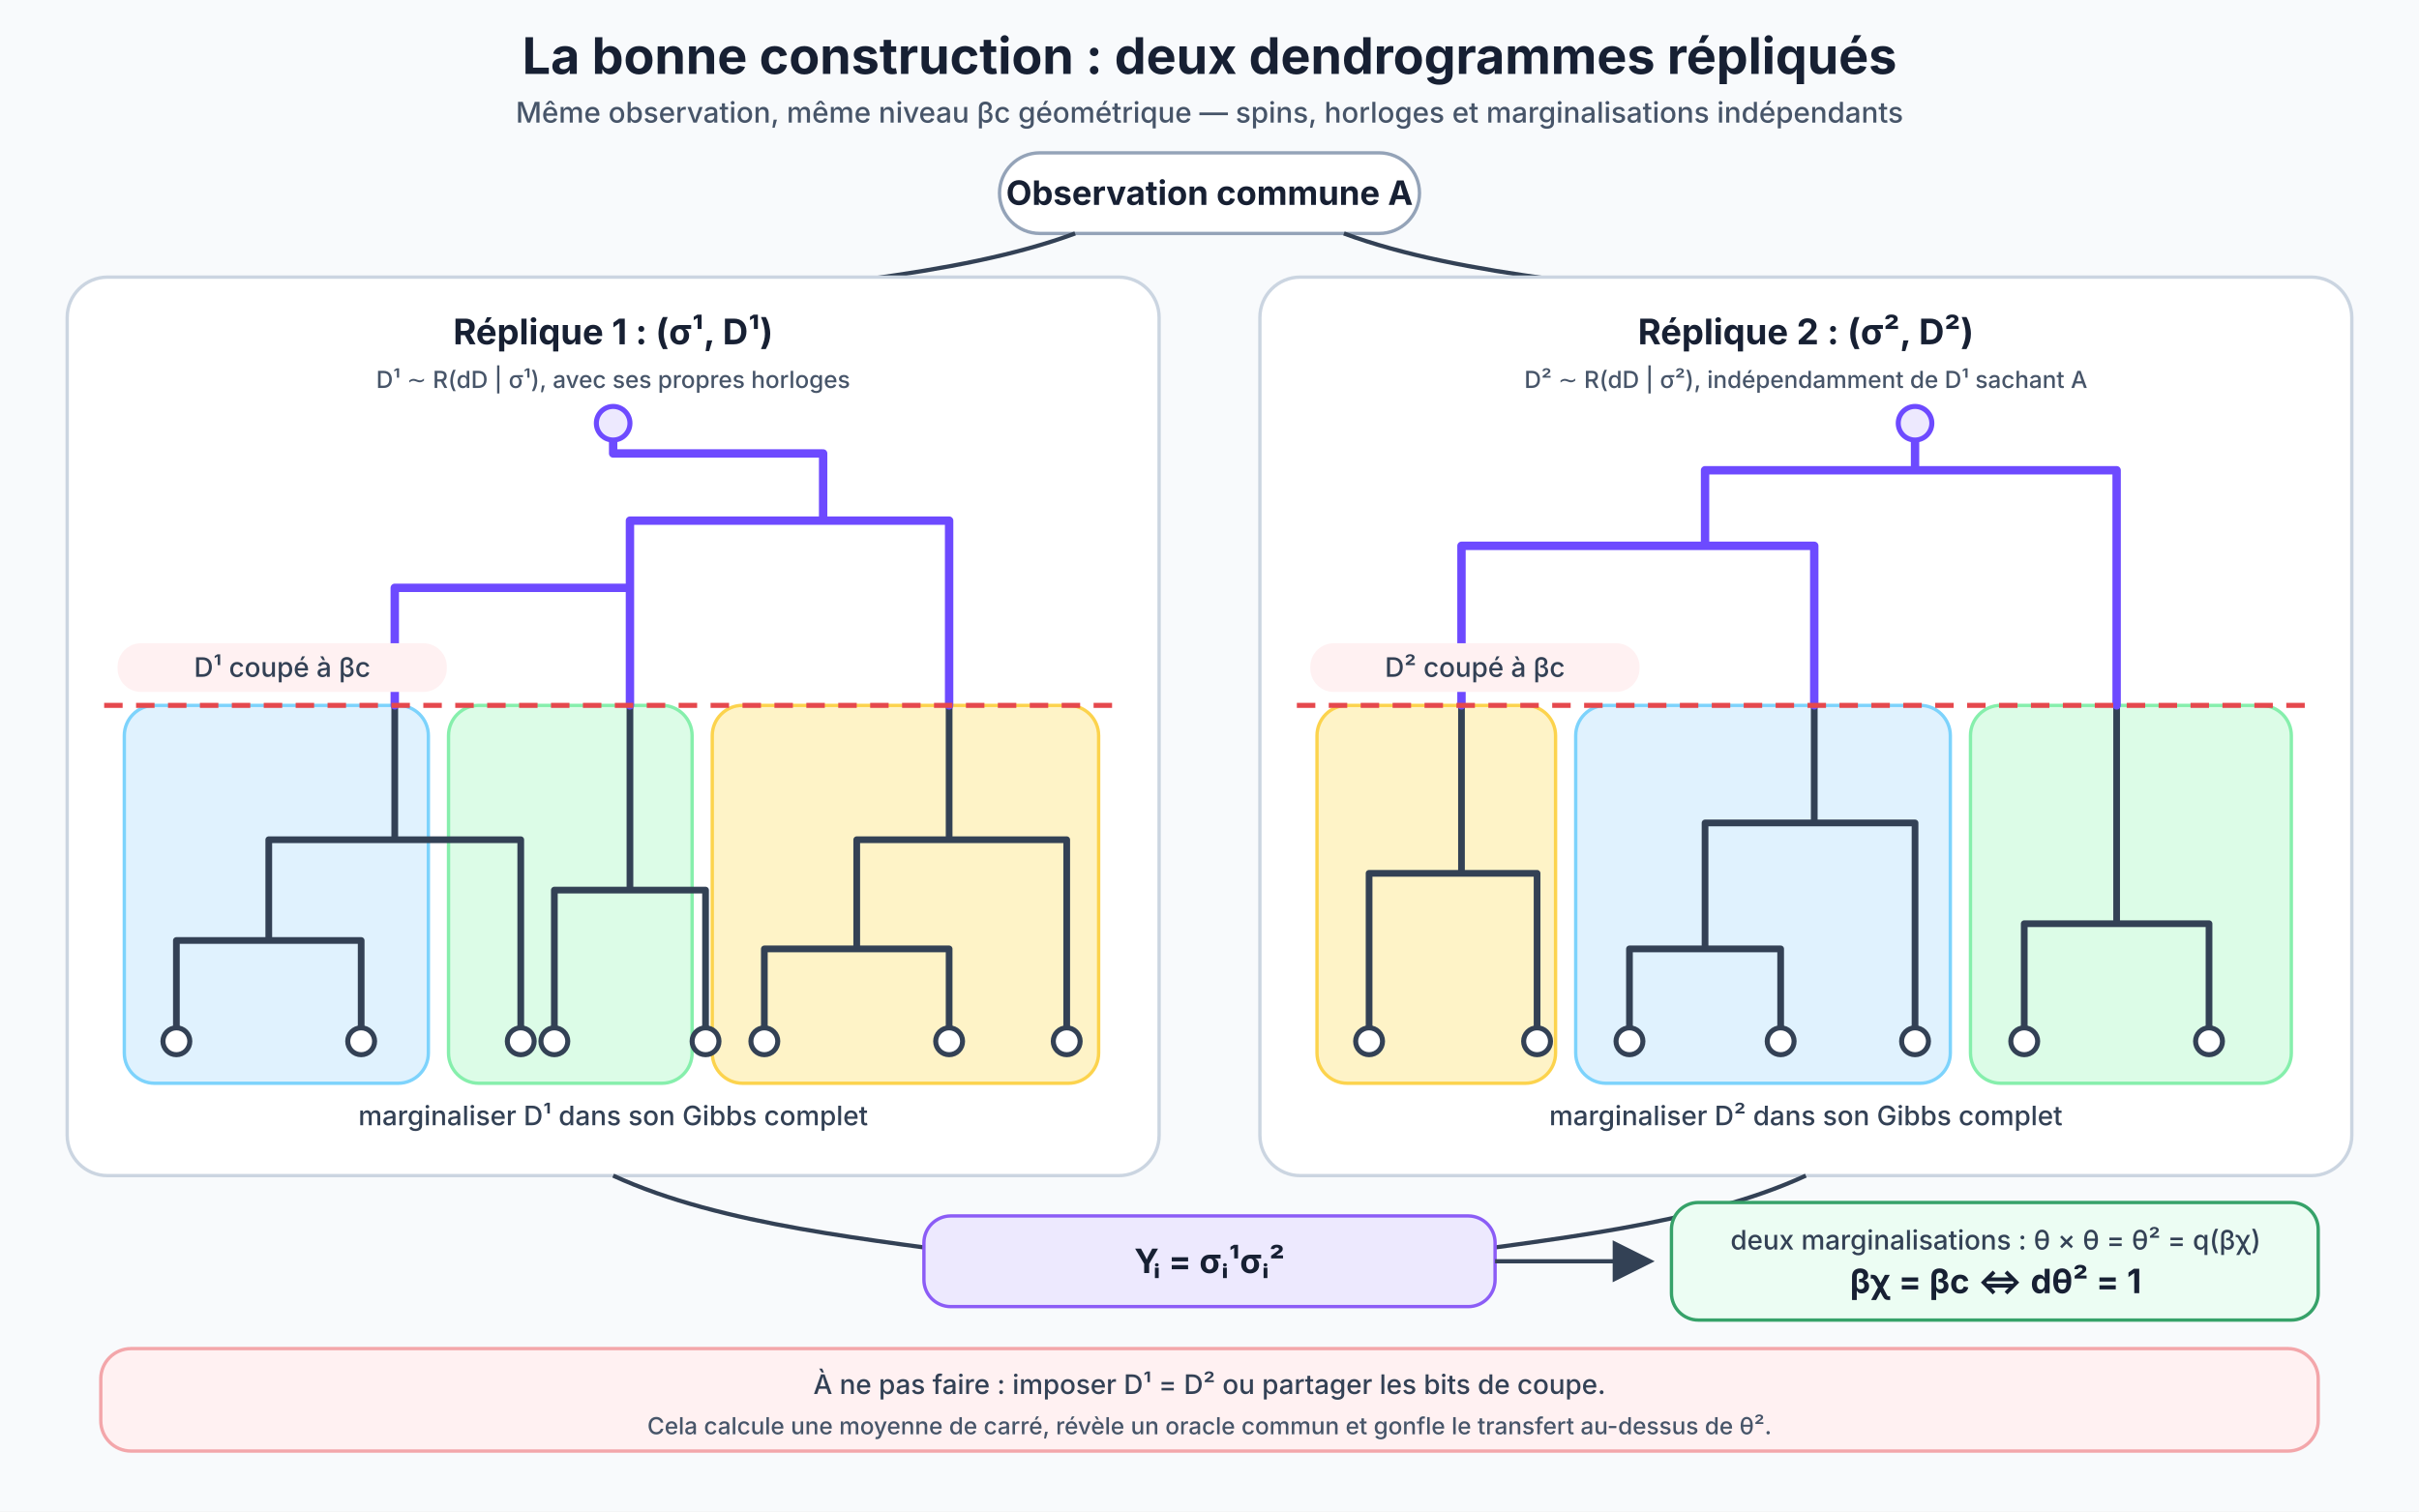
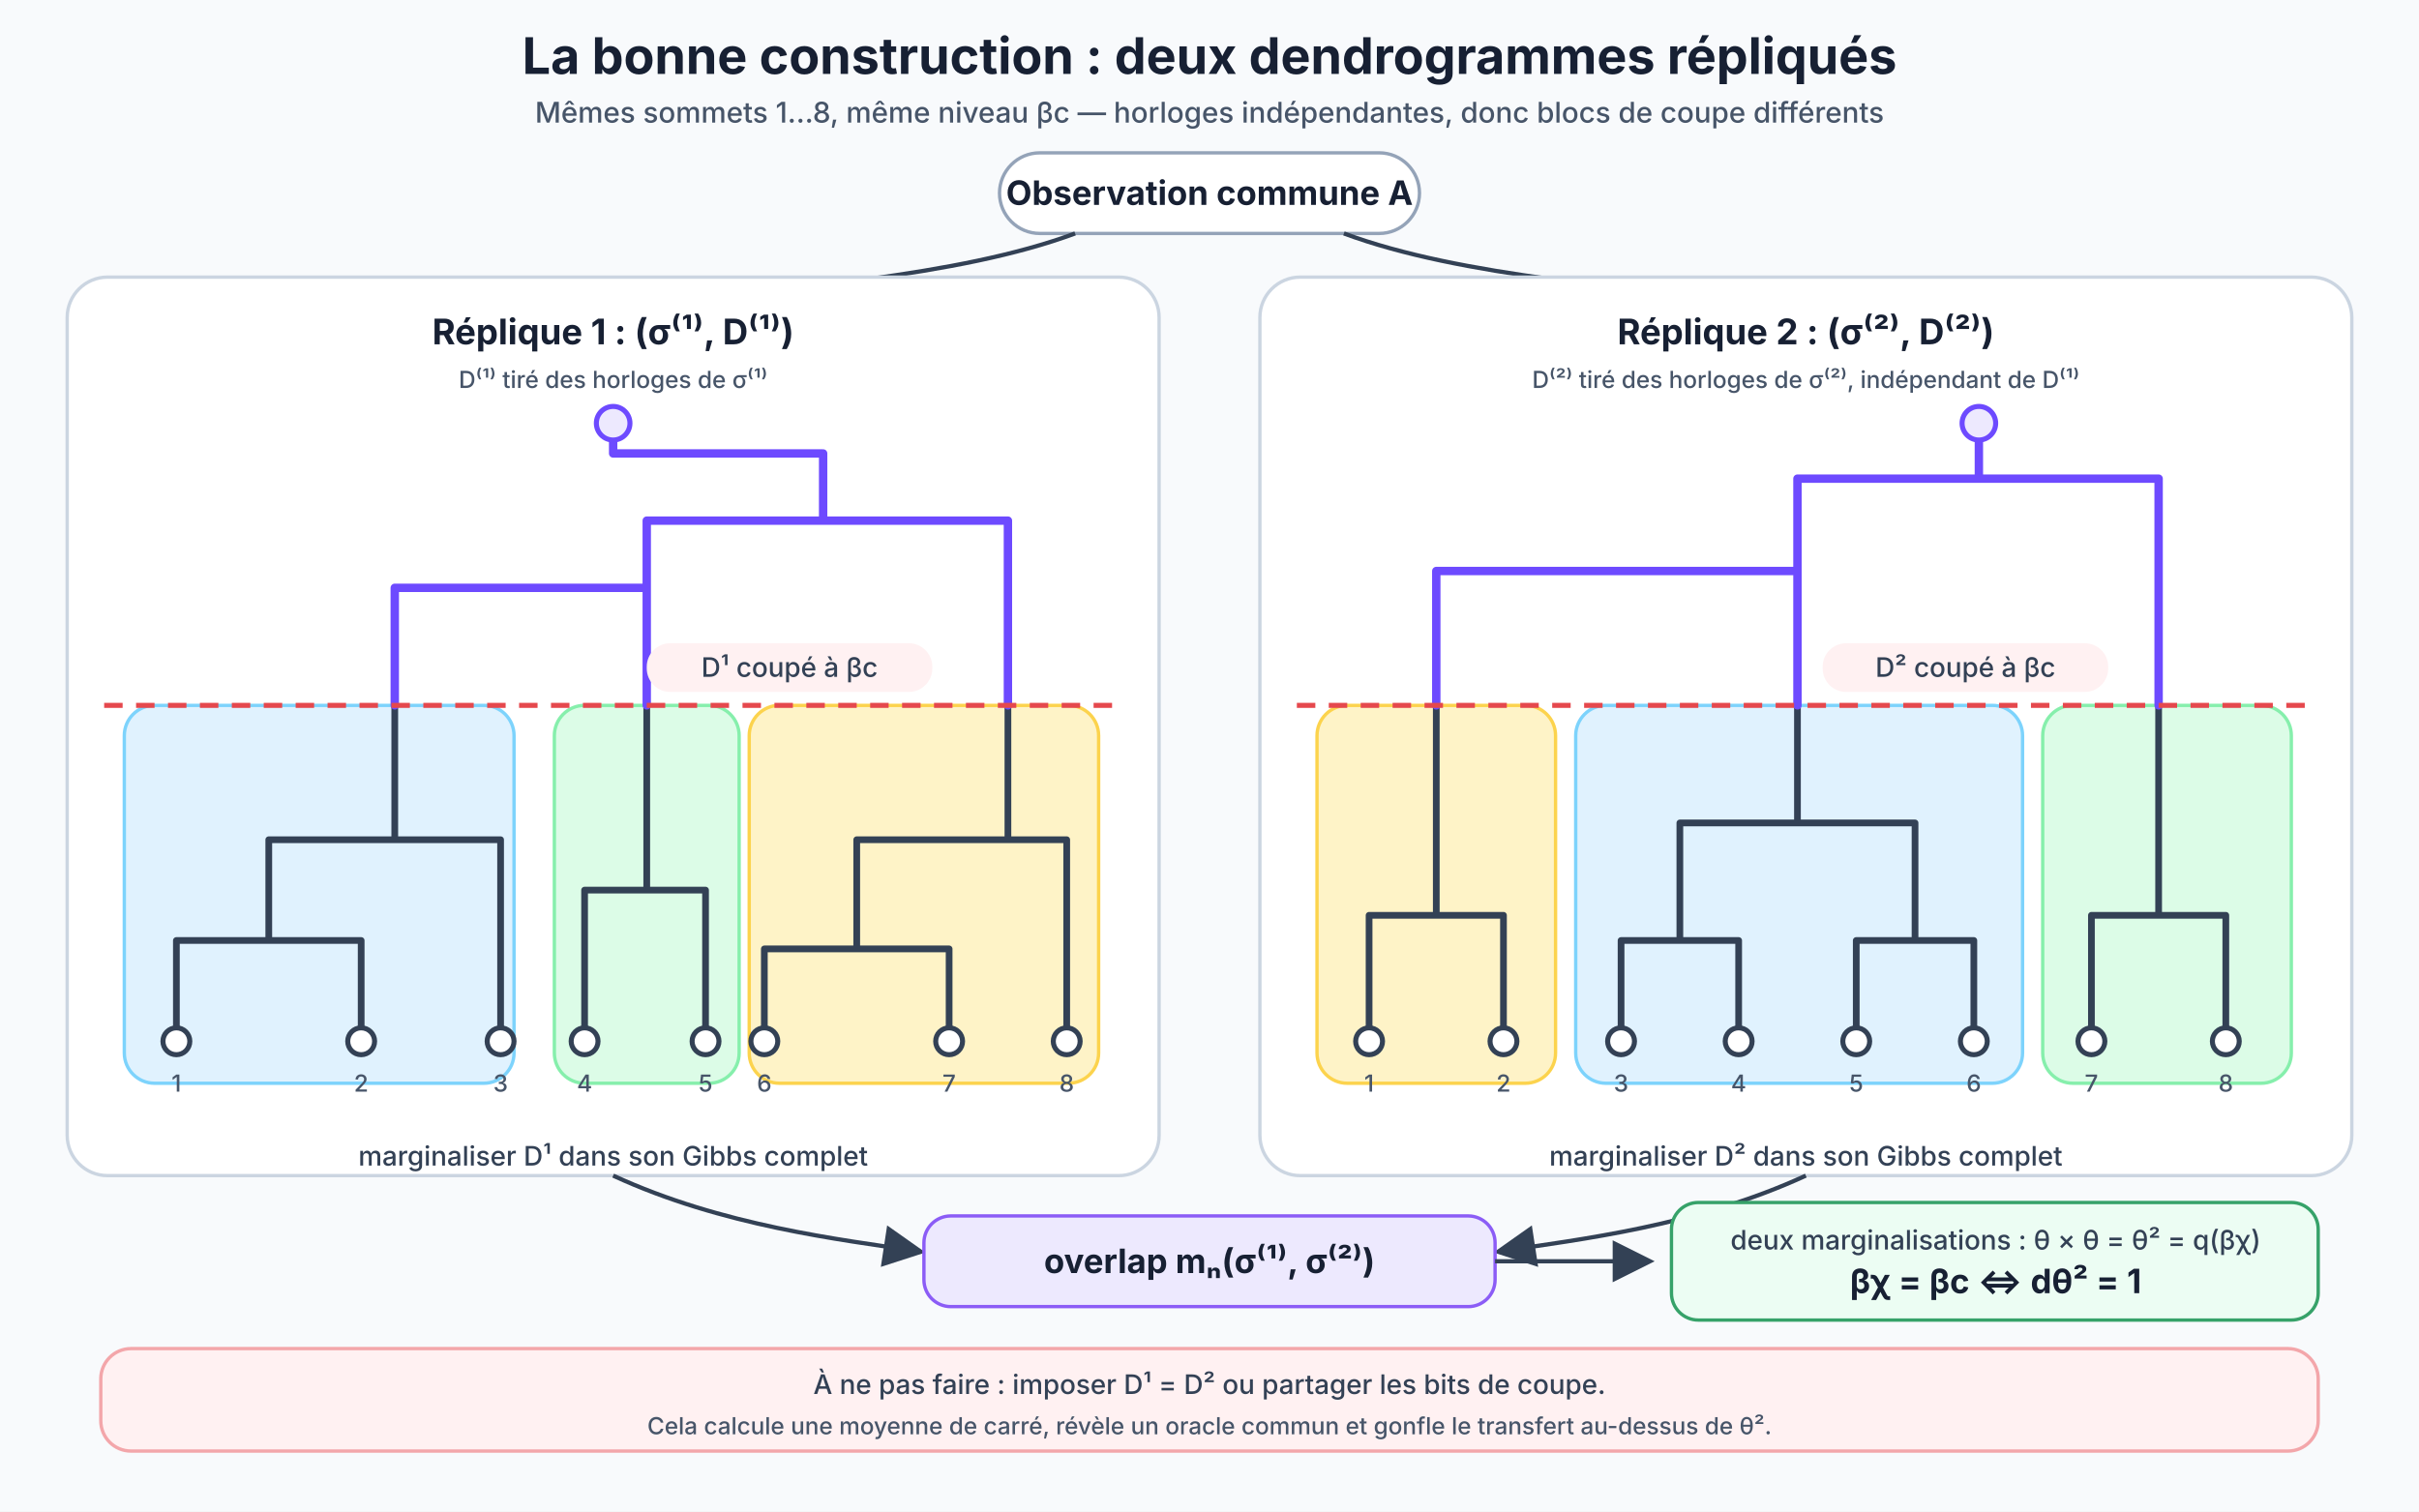
<svg xmlns="http://www.w3.org/2000/svg" width="1440" height="900" viewBox="0 0 1440 900" role="img" aria-labelledby="title desc">
  <defs>
    <marker id="arrow" markerWidth="10" markerHeight="10" refX="8" refY="5" orient="auto" markerUnits="strokeWidth">
      <path d="M0,0 L10,5 L0,10 z" fill="#334155" />
    </marker>
    <style>
      .title { font: 700 30px Inter, Arial, sans-serif; fill: #172033; }
      .subtitle { font: 500 17px Inter, Arial, sans-serif; fill: #475569; }
      .panel-title { font: 700 21px Inter, Arial, sans-serif; fill: #172033; }
      .label { font: 500 16px Inter, Arial, sans-serif; fill: #334155; }
      .small { font: 500 14px Inter, Arial, sans-serif; fill: #475569; }
      .formula { font: 700 20px Inter, Arial, sans-serif; fill: #172033; }
      .tree { fill: none; stroke: #334155; stroke-width: 4; stroke-linecap: round; stroke-linejoin: round; }
      .post { fill: none; stroke: #6d4aff; stroke-width: 5; stroke-linecap: round; stroke-linejoin: round; }
      .node { fill: #ffffff; stroke: #334155; stroke-width: 3; }
      .root { fill: #ede9fe; stroke: #6d4aff; stroke-width: 3; }
      .cut { stroke: #e5484d; stroke-width: 3; stroke-dasharray: 11 8; }
      .arrow { fill: none; stroke: #334155; stroke-width: 2.5; marker-end: url(#arrow); }
    </style>
  </defs>
  <rect width="1440" height="900" fill="#f8fafc" />
  <text x="720" y="44" text-anchor="middle" class="title">La bonne construction : deux dendrogrammes répliqués</text>
-   <text x="720" y="73" text-anchor="middle" class="subtitle">Même observation, même niveau βc géométrique — spins, horloges et marginalisations indépendants</text>
+   <text x="720" y="73" text-anchor="middle" class="subtitle">Mêmes sommets 1…8, même niveau βc — horloges indépendantes, donc blocs de coupe différents</text>
  <rect x="595" y="91" width="250" height="48" rx="24" fill="#ffffff" stroke="#94a3b8" stroke-width="2" />
  <text x="720" y="122" text-anchor="middle" class="formula">Observation commune A</text>
  <path d="M640 139 C570 165, 470 171, 365 184" class="arrow" />
  <path d="M800 139 C870 165, 970 171, 1075 184" class="arrow" />
  <rect x="40" y="165" width="650" height="535" rx="24" fill="#ffffff" stroke="#cbd5e1" stroke-width="2" />
  <rect x="750" y="165" width="650" height="535" rx="24" fill="#ffffff" stroke="#cbd5e1" stroke-width="2" />
-   <text x="365" y="205" text-anchor="middle" class="panel-title">Réplique 1 : (σ¹, D¹)</text>
-   <text x="365" y="231" text-anchor="middle" class="small">D¹ ∼ R(dD | σ¹), avec ses propres horloges</text>
-   <text x="1075" y="205" text-anchor="middle" class="panel-title">Réplique 2 : (σ², D²)</text>
-   <text x="1075" y="231" text-anchor="middle" class="small">D² ∼ R(dD | σ²), indépendamment de D¹ sachant A</text>
-   <rect x="74" y="420" width="181" height="225" rx="18" fill="#e0f2fe" stroke="#7dd3fc" stroke-width="2" />
-   <rect x="267" y="420" width="145" height="225" rx="18" fill="#dcfce7" stroke="#86efac" stroke-width="2" />
-   <rect x="424" y="420" width="230" height="225" rx="18" fill="#fef3c7" stroke="#fcd34d" stroke-width="2" />
-   <path d="M105 620 L105 560 L160 560 M215 620 L215 560 L160 560 L160 500 L235 500 M310 620 L310 500 L235 500 L235 420" class="tree" />
-   <path d="M330 620 L330 530 L375 530 M420 620 L420 530 L375 530 L375 420" class="tree" />
-   <path d="M455 620 L455 565 L510 565 M565 620 L565 565 L510 565 L510 500 L565 500 M635 620 L635 500 L565 500 L565 420" class="tree" />
-   <path d="M235 420 L235 350 L375 350 M375 420 L375 350 L375 310 L490 310 M565 420 L565 310 L490 310 L490 270 L365 270 M365 270 L365 252" class="post" />
+   <text x="365" y="205" text-anchor="middle" class="panel-title">Réplique 1 : (σ⁽¹⁾, D⁽¹⁾)</text>
+   <text x="365" y="231" text-anchor="middle" class="small">D⁽¹⁾ tiré des horloges de σ⁽¹⁾</text>
+   <text x="1075" y="205" text-anchor="middle" class="panel-title">Réplique 2 : (σ⁽²⁾, D⁽²⁾)</text>
+   <text x="1075" y="231" text-anchor="middle" class="small">D⁽²⁾ tiré des horloges de σ⁽²⁾, indépendant de D⁽¹⁾</text>
+   <rect x="74" y="420" width="232" height="225" rx="18" fill="#e0f2fe" stroke="#7dd3fc" stroke-width="2" />
+   <rect x="330" y="420" width="110" height="225" rx="18" fill="#dcfce7" stroke="#86efac" stroke-width="2" />
+   <rect x="446" y="420" width="208" height="225" rx="18" fill="#fef3c7" stroke="#fcd34d" stroke-width="2" />
+   <path d="M105 620 L105 560 L160 560 M215 620 L215 560 L160 560 L160 500 L235 500 M298 620 L298 500 L235 500 L235 420" class="tree" />
+   <path d="M348 620 L348 530 L385 530 M420 620 L420 530 L385 530 L385 420" class="tree" />
+   <path d="M455 620 L455 565 L510 565 M565 620 L565 565 L510 565 L510 500 L600 500 M635 620 L635 500 L600 500 L600 420" class="tree" />
+   <path d="M235 420 L235 350 L385 350 M385 420 L385 350 L385 310 L490 310 M600 420 L600 310 L490 310 L490 270 L365 270 M365 270 L365 252" class="post" />
  <circle cx="365" cy="252" r="10" class="root" />
  <line x1="62" y1="420" x2="668" y2="420" class="cut" />
-   <rect x="70" y="383" width="196" height="29" rx="14" fill="#fff1f2" />
-   <text x="168" y="403" text-anchor="middle" class="label" fill="#b4232a">D¹ coupé à βc</text>
-   <text x="365" y="670" text-anchor="middle" class="label">marginaliser D¹ dans son Gibbs complet</text>
+   <rect x="385" y="383" width="170" height="29" rx="14" fill="#fff1f2" />
+   <text x="470" y="403" text-anchor="middle" class="label" fill="#b4232a">D¹ coupé à βc</text>
+   <text x="365" y="694" text-anchor="middle" class="label">marginaliser D¹ dans son Gibbs complet</text>
  <g>
    <circle cx="105" cy="620" r="8" class="node" />
    <circle cx="215" cy="620" r="8" class="node" />
-     <circle cx="310" cy="620" r="8" class="node" />
-     <circle cx="330" cy="620" r="8" class="node" />
+     <circle cx="298" cy="620" r="8" class="node" />
+     <circle cx="348" cy="620" r="8" class="node" />
    <circle cx="420" cy="620" r="8" class="node" />
    <circle cx="455" cy="620" r="8" class="node" />
    <circle cx="565" cy="620" r="8" class="node" />
    <circle cx="635" cy="620" r="8" class="node" />
  </g>
+   <g>
+     <text x="105" y="650" text-anchor="middle" class="small">1</text>
+     <text x="215" y="650" text-anchor="middle" class="small">2</text>
+     <text x="298" y="650" text-anchor="middle" class="small">3</text>
+     <text x="348" y="650" text-anchor="middle" class="small">4</text>
+     <text x="420" y="650" text-anchor="middle" class="small">5</text>
+     <text x="455" y="650" text-anchor="middle" class="small">6</text>
+     <text x="565" y="650" text-anchor="middle" class="small">7</text>
+     <text x="635" y="650" text-anchor="middle" class="small">8</text>
+   </g>
  <rect x="784" y="420" width="142" height="225" rx="18" fill="#fef3c7" stroke="#fcd34d" stroke-width="2" />
-   <rect x="938" y="420" width="223" height="225" rx="18" fill="#e0f2fe" stroke="#7dd3fc" stroke-width="2" />
-   <rect x="1173" y="420" width="191" height="225" rx="18" fill="#dcfce7" stroke="#86efac" stroke-width="2" />
-   <path d="M815 620 L815 520 L870 520 M915 620 L915 520 L870 520 L870 420" class="tree" />
-   <path d="M970 620 L970 565 L1015 565 M1060 620 L1060 565 L1015 565 L1015 490 L1080 490 M1140 620 L1140 490 L1080 490 L1080 420" class="tree" />
-   <path d="M1205 620 L1205 550 L1260 550 M1315 620 L1315 550 L1260 550 L1260 420" class="tree" />
-   <path d="M870 420 L870 325 L1015 325 M1080 420 L1080 325 L1015 325 L1015 280 L1140 280 M1260 420 L1260 280 L1140 280 L1140 252" class="post" />
-   <circle cx="1140" cy="252" r="10" class="root" />
+   <rect x="938" y="420" width="266" height="225" rx="18" fill="#e0f2fe" stroke="#7dd3fc" stroke-width="2" />
+   <rect x="1216" y="420" width="148" height="225" rx="18" fill="#dcfce7" stroke="#86efac" stroke-width="2" />
+   <path d="M815 620 L815 545 L855 545 M895 620 L895 545 L855 545 L855 420" class="tree" />
+   <path d="M965 620 L965 560 L1000 560 M1035 620 L1035 560 L1000 560 L1000 490 L1070 490 M1105 620 L1105 560 L1140 560 M1175 620 L1175 560 L1140 560 L1140 490 L1070 490 L1070 420" class="tree" />
+   <path d="M1245 620 L1245 545 L1285 545 M1325 620 L1325 545 L1285 545 L1285 420" class="tree" />
+   <path d="M855 420 L855 340 L1070 340 M1070 420 L1070 340 L1070 285 L1178 285 M1285 420 L1285 285 L1178 285 L1178 252" class="post" />
+   <circle cx="1178" cy="252" r="10" class="root" />
  <line x1="772" y1="420" x2="1378" y2="420" class="cut" />
-   <rect x="780" y="383" width="196" height="29" rx="14" fill="#fff1f2" />
-   <text x="878" y="403" text-anchor="middle" class="label" fill="#b4232a">D² coupé à βc</text>
-   <text x="1075" y="670" text-anchor="middle" class="label">marginaliser D² dans son Gibbs complet</text>
+   <rect x="1085" y="383" width="170" height="29" rx="14" fill="#fff1f2" />
+   <text x="1170" y="403" text-anchor="middle" class="label" fill="#b4232a">D² coupé à βc</text>
+   <text x="1075" y="694" text-anchor="middle" class="label">marginaliser D² dans son Gibbs complet</text>
  <g>
    <circle cx="815" cy="620" r="8" class="node" />
-     <circle cx="915" cy="620" r="8" class="node" />
-     <circle cx="970" cy="620" r="8" class="node" />
-     <circle cx="1060" cy="620" r="8" class="node" />
-     <circle cx="1140" cy="620" r="8" class="node" />
-     <circle cx="1205" cy="620" r="8" class="node" />
-     <circle cx="1315" cy="620" r="8" class="node" />
+     <circle cx="895" cy="620" r="8" class="node" />
+     <circle cx="965" cy="620" r="8" class="node" />
+     <circle cx="1035" cy="620" r="8" class="node" />
+     <circle cx="1105" cy="620" r="8" class="node" />
+     <circle cx="1175" cy="620" r="8" class="node" />
+     <circle cx="1245" cy="620" r="8" class="node" />
+     <circle cx="1325" cy="620" r="8" class="node" />
  </g>
-   <path d="M365 700 C430 730, 520 738, 595 749" class="arrow" />
-   <path d="M1075 700 C1010 730, 920 738, 845 749" class="arrow" />
+   <g>
+     <text x="815" y="650" text-anchor="middle" class="small">1</text>
+     <text x="895" y="650" text-anchor="middle" class="small">2</text>
+     <text x="965" y="650" text-anchor="middle" class="small">3</text>
+     <text x="1035" y="650" text-anchor="middle" class="small">4</text>
+     <text x="1105" y="650" text-anchor="middle" class="small">5</text>
+     <text x="1175" y="650" text-anchor="middle" class="small">6</text>
+     <text x="1245" y="650" text-anchor="middle" class="small">7</text>
+     <text x="1325" y="650" text-anchor="middle" class="small">8</text>
+   </g>
+   <path d="M365 700 C430 730, 500 738, 546 745" class="arrow" />
+   <path d="M1075 700 C1010 730, 940 738, 894 745" class="arrow" />
  <rect x="550" y="724" width="340" height="54" rx="16" fill="#ede9fe" stroke="#8b5cf6" stroke-width="2" />
-   <text x="720" y="758" text-anchor="middle" class="formula">Yᵢ = σᵢ¹σᵢ²</text>
+   <text x="720" y="758" text-anchor="middle" class="formula">overlap mₙ(σ⁽¹⁾, σ⁽²⁾)</text>
  <path d="M890 751 L980 751" class="arrow" />
  <rect x="995" y="716" width="385" height="70" rx="16" fill="#ecfdf3" stroke="#36a269" stroke-width="2" />
  <text x="1188" y="744" text-anchor="middle" class="label">deux marginalisations : θ × θ = θ² = q(βχ)</text>
  <text x="1188" y="770" text-anchor="middle" class="formula">βχ = βc ⇔ dθ² = 1</text>
  <rect x="60" y="803" width="1320" height="61" rx="18" fill="#fff1f2" stroke="#f3a6aa" stroke-width="2" />
  <text x="720" y="830" text-anchor="middle" class="label" fill="#9f1d24">À ne pas faire : imposer D¹ = D² ou partager les bits de coupe.</text>
  <text x="720" y="854" text-anchor="middle" class="small" fill="#9f1d24">Cela calcule une moyenne de carré, révèle un oracle commun et gonfle le transfert au-dessus de θ².</text>
</svg>
